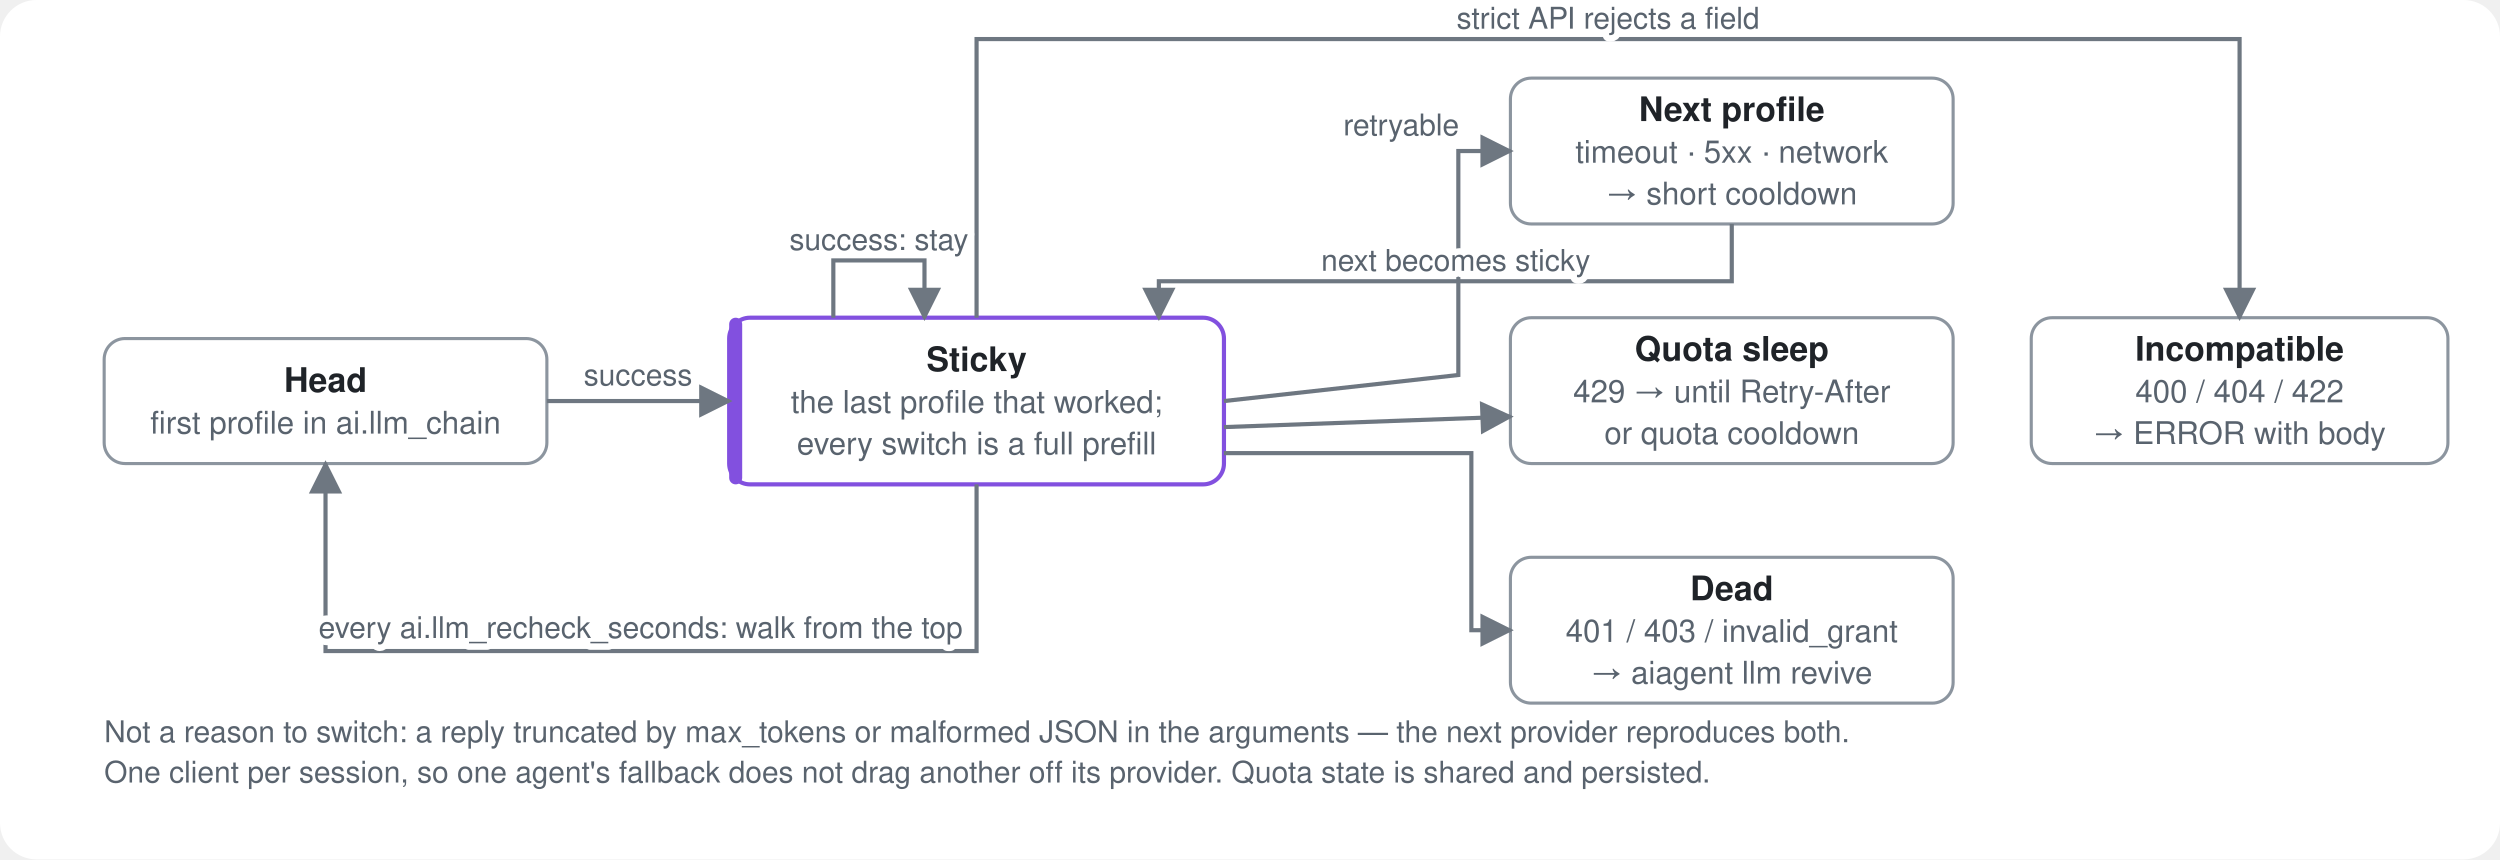
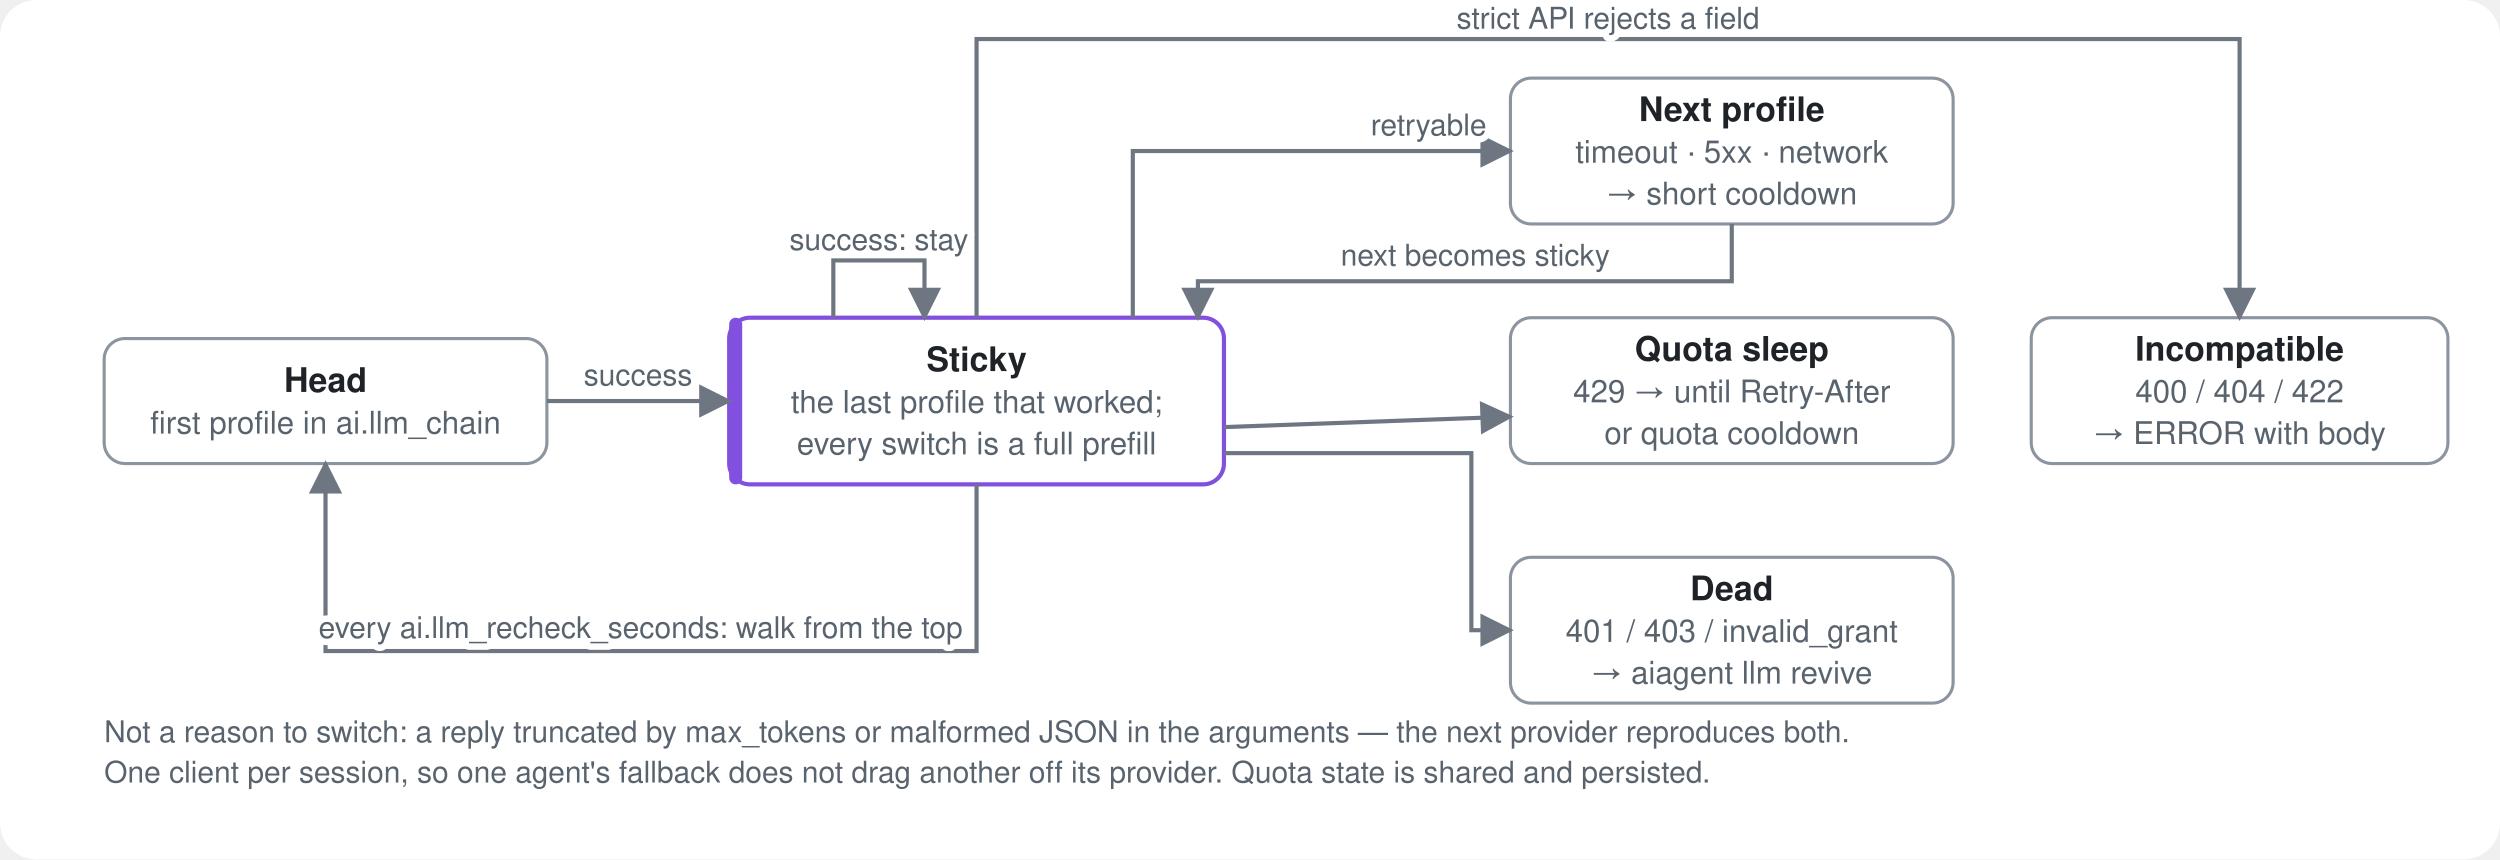
<svg xmlns="http://www.w3.org/2000/svg" width="960" height="330" viewBox="0 0 960 330" font-family="-apple-system, BlinkMacSystemFont, 'Segoe UI', Helvetica, Arial, 'Noto Sans', sans-serif">
  <defs>
    <marker id="head" viewBox="0 0 10 10" refX="9" refY="5" markerWidth="8" markerHeight="8" orient="auto-start-reverse">
      <path d="M 0 0 L 10 5 L 0 10 z" fill="#6e7781" />
    </marker>
    <marker id="tailhead" viewBox="0 0 10 10" refX="1" refY="5" markerWidth="8" markerHeight="8" orient="auto-start-reverse">
      <path d="M 10 0 L 0 5 L 10 10 z" fill="#6e7781" />
    </marker>
  </defs>
  <rect width="960" height="330" rx="14" fill="#ffffff" />
  <rect x="40" y="130" width="170" height="48" rx="8" fill="#ffffff" stroke="#8c959f" stroke-width="1.2" />
  <text x="125.0" y="150.5" text-anchor="middle" font-family="-apple-system, BlinkMacSystemFont, 'Segoe UI', Helvetica, Arial, 'Noto Sans', sans-serif" font-size="13" font-weight="700" fill="#1f2328">Head</text>
  <text x="125.0" y="166.5" text-anchor="middle" font-family="-apple-system, BlinkMacSystemFont, 'Segoe UI', Helvetica, Arial, 'Noto Sans', sans-serif" font-size="12" fill="#59636e">first profile in ai.llm_chain</text>
  <rect x="280" y="122" width="190" height="64" rx="8" fill="#ffffff" stroke="#8250df" stroke-width="1.6" />
  <rect x="280" y="122" width="5" height="64" rx="2.5" fill="#8250df" />
  <text x="375.0" y="142.5" text-anchor="middle" font-family="-apple-system, BlinkMacSystemFont, 'Segoe UI', Helvetica, Arial, 'Noto Sans', sans-serif" font-size="13" font-weight="700" fill="#1f2328">Sticky</text>
  <text x="375.0" y="158.5" text-anchor="middle" font-family="-apple-system, BlinkMacSystemFont, 'Segoe UI', Helvetica, Arial, 'Noto Sans', sans-serif" font-size="12" fill="#59636e">the last profile that worked;</text>
  <text x="375.0" y="174.5" text-anchor="middle" font-family="-apple-system, BlinkMacSystemFont, 'Segoe UI', Helvetica, Arial, 'Noto Sans', sans-serif" font-size="12" fill="#59636e">every switch is a full prefill</text>
  <rect x="580" y="30" width="170" height="56" rx="8" fill="#ffffff" stroke="#8c959f" stroke-width="1.2" />
  <text x="665.0" y="46.5" text-anchor="middle" font-family="-apple-system, BlinkMacSystemFont, 'Segoe UI', Helvetica, Arial, 'Noto Sans', sans-serif" font-size="13" font-weight="700" fill="#1f2328">Next profile</text>
  <text x="665.0" y="62.5" text-anchor="middle" font-family="-apple-system, BlinkMacSystemFont, 'Segoe UI', Helvetica, Arial, 'Noto Sans', sans-serif" font-size="12" fill="#59636e">timeout · 5xx · network</text>
  <text x="665.0" y="78.5" text-anchor="middle" font-family="-apple-system, BlinkMacSystemFont, 'Segoe UI', Helvetica, Arial, 'Noto Sans', sans-serif" font-size="12" fill="#59636e">→ short cooldown</text>
  <rect x="580" y="122" width="170" height="56" rx="8" fill="#ffffff" stroke="#8c959f" stroke-width="1.2" />
  <text x="665.0" y="138.5" text-anchor="middle" font-family="-apple-system, BlinkMacSystemFont, 'Segoe UI', Helvetica, Arial, 'Noto Sans', sans-serif" font-size="13" font-weight="700" fill="#1f2328">Quota sleep</text>
  <text x="665.0" y="154.5" text-anchor="middle" font-family="-apple-system, BlinkMacSystemFont, 'Segoe UI', Helvetica, Arial, 'Noto Sans', sans-serif" font-size="12" fill="#59636e">429 → until Retry-After</text>
  <text x="665.0" y="170.5" text-anchor="middle" font-family="-apple-system, BlinkMacSystemFont, 'Segoe UI', Helvetica, Arial, 'Noto Sans', sans-serif" font-size="12" fill="#59636e">or quota cooldown</text>
  <rect x="580" y="214" width="170" height="56" rx="8" fill="#ffffff" stroke="#8c959f" stroke-width="1.2" />
  <text x="665.0" y="230.5" text-anchor="middle" font-family="-apple-system, BlinkMacSystemFont, 'Segoe UI', Helvetica, Arial, 'Noto Sans', sans-serif" font-size="13" font-weight="700" fill="#1f2328">Dead</text>
  <text x="665.0" y="246.5" text-anchor="middle" font-family="-apple-system, BlinkMacSystemFont, 'Segoe UI', Helvetica, Arial, 'Noto Sans', sans-serif" font-size="12" fill="#59636e">401 / 403 / invalid_grant</text>
  <text x="665.0" y="262.5" text-anchor="middle" font-family="-apple-system, BlinkMacSystemFont, 'Segoe UI', Helvetica, Arial, 'Noto Sans', sans-serif" font-size="12" fill="#59636e">→ aiagent llm revive</text>
  <rect x="780" y="122" width="160" height="56" rx="8" fill="#ffffff" stroke="#8c959f" stroke-width="1.2" />
  <text x="860.0" y="138.5" text-anchor="middle" font-family="-apple-system, BlinkMacSystemFont, 'Segoe UI', Helvetica, Arial, 'Noto Sans', sans-serif" font-size="13" font-weight="700" fill="#1f2328">Incompatible</text>
  <text x="860.0" y="154.5" text-anchor="middle" font-family="-apple-system, BlinkMacSystemFont, 'Segoe UI', Helvetica, Arial, 'Noto Sans', sans-serif" font-size="12" fill="#59636e">400 / 404 / 422</text>
  <text x="860.0" y="170.5" text-anchor="middle" font-family="-apple-system, BlinkMacSystemFont, 'Segoe UI', Helvetica, Arial, 'Noto Sans', sans-serif" font-size="12" fill="#59636e">→ ERROR with body</text>
  <path d="M 210.0 154.0 L 280.0 154.0" fill="none" stroke="#6e7781" stroke-width="1.6" marker-end="url(#head)" />
  <text x="245.0" y="148.0" text-anchor="middle" font-family="-apple-system, BlinkMacSystemFont, 'Segoe UI', Helvetica, Arial, 'Noto Sans', sans-serif" font-size="11.5" fill="none" stroke="#ffffff" stroke-width="5" stroke-linejoin="round">success</text>
  <text x="245.0" y="148.0" text-anchor="middle" font-family="-apple-system, BlinkMacSystemFont, 'Segoe UI', Helvetica, Arial, 'Noto Sans', sans-serif" font-size="11.5" fill="#59636e">success</text>
-   <path d="M 470.0 154.0 L 560.0 144.0 L 560.0 58.0 L 580.0 58.0" fill="none" stroke="#6e7781" stroke-width="1.6" marker-end="url(#head)" />
-   <text x="560.3" y="52.0" text-anchor="end" font-family="-apple-system, BlinkMacSystemFont, 'Segoe UI', Helvetica, Arial, 'Noto Sans', sans-serif" font-size="11.5" fill="none" stroke="#ffffff" stroke-width="5" stroke-linejoin="round">retryable</text>
-   <text x="560.3" y="52.0" text-anchor="end" font-family="-apple-system, BlinkMacSystemFont, 'Segoe UI', Helvetica, Arial, 'Noto Sans', sans-serif" font-size="11.5" fill="#59636e">retryable</text>
+   <path d="M 435.0 122.0 L 435.0 58.0 L 580.0 58.0" fill="none" stroke="#6e7781" stroke-width="1.6" marker-end="url(#head)" />
+   <text x="548.6" y="52.0" text-anchor="middle" font-family="-apple-system, BlinkMacSystemFont, 'Segoe UI', Helvetica, Arial, 'Noto Sans', sans-serif" font-size="11.5" fill="none" stroke="#ffffff" stroke-width="5" stroke-linejoin="round">retryable</text>
+   <text x="548.6" y="52.0" text-anchor="middle" font-family="-apple-system, BlinkMacSystemFont, 'Segoe UI', Helvetica, Arial, 'Noto Sans', sans-serif" font-size="11.5" fill="#59636e">retryable</text>
  <path d="M 470.0 164.0 L 580.0 160.0" fill="none" stroke="#6e7781" stroke-width="1.6" marker-end="url(#head)" />
  <path d="M 470.0 174.0 L 565.0 174.0 L 565.0 242.0 L 580.0 242.0" fill="none" stroke="#6e7781" stroke-width="1.6" marker-end="url(#head)" />
  <path d="M 375.0 122.0 L 375.0 15.0 L 860.0 15.0 L 860.0 122.0" fill="none" stroke="#6e7781" stroke-width="1.6" marker-end="url(#head)" />
  <text x="617.5" y="11.0" text-anchor="middle" font-family="-apple-system, BlinkMacSystemFont, 'Segoe UI', Helvetica, Arial, 'Noto Sans', sans-serif" font-size="11.5" fill="none" stroke="#ffffff" stroke-width="5" stroke-linejoin="round">strict API rejects a field</text>
  <text x="617.5" y="11.0" text-anchor="middle" font-family="-apple-system, BlinkMacSystemFont, 'Segoe UI', Helvetica, Arial, 'Noto Sans', sans-serif" font-size="11.5" fill="#59636e">strict API rejects a field</text>
-   <path d="M 665.0 86.0 L 665.0 108.0 L 445.0 108.0 L 445.0 122.0" fill="none" stroke="#6e7781" stroke-width="1.6" marker-end="url(#head)" />
-   <text x="559.0" y="104.0" text-anchor="middle" font-family="-apple-system, BlinkMacSystemFont, 'Segoe UI', Helvetica, Arial, 'Noto Sans', sans-serif" font-size="11.5" fill="none" stroke="#ffffff" stroke-width="5" stroke-linejoin="round">next becomes sticky</text>
-   <text x="559.0" y="104.0" text-anchor="middle" font-family="-apple-system, BlinkMacSystemFont, 'Segoe UI', Helvetica, Arial, 'Noto Sans', sans-serif" font-size="11.5" fill="#59636e">next becomes sticky</text>
+   <path d="M 665.0 86.0 L 665.0 108.0 L 460.0 108.0 L 460.0 122.0" fill="none" stroke="#6e7781" stroke-width="1.6" marker-end="url(#head)" />
+   <text x="566.5" y="102.0" text-anchor="middle" font-family="-apple-system, BlinkMacSystemFont, 'Segoe UI', Helvetica, Arial, 'Noto Sans', sans-serif" font-size="11.5" fill="none" stroke="#ffffff" stroke-width="5" stroke-linejoin="round">next becomes sticky</text>
+   <text x="566.5" y="102.0" text-anchor="middle" font-family="-apple-system, BlinkMacSystemFont, 'Segoe UI', Helvetica, Arial, 'Noto Sans', sans-serif" font-size="11.5" fill="#59636e">next becomes sticky</text>
  <path d="M 375.0 186.0 L 375.0 250.0 L 125.0 250.0 L 125.0 178.0" fill="none" stroke="#6e7781" stroke-width="1.6" marker-end="url(#head)" />
  <text x="246.0" y="245.0" text-anchor="middle" font-family="-apple-system, BlinkMacSystemFont, 'Segoe UI', Helvetica, Arial, 'Noto Sans', sans-serif" font-size="11.5" fill="none" stroke="#ffffff" stroke-width="5" stroke-linejoin="round">every ai.llm_recheck_seconds: walk from the top</text>
  <text x="246.0" y="245.0" text-anchor="middle" font-family="-apple-system, BlinkMacSystemFont, 'Segoe UI', Helvetica, Arial, 'Noto Sans', sans-serif" font-size="11.5" fill="#59636e">every ai.llm_recheck_seconds: walk from the top</text>
  <path d="M 320.0 122.0 L 320.0 100.0 L 355.0 100.0 L 355.0 122.0" fill="none" stroke="#6e7781" stroke-width="1.6" marker-end="url(#head)" />
  <text x="337.5" y="96.0" text-anchor="middle" font-family="-apple-system, BlinkMacSystemFont, 'Segoe UI', Helvetica, Arial, 'Noto Sans', sans-serif" font-size="11.5" fill="none" stroke="#ffffff" stroke-width="5" stroke-linejoin="round">success: stay</text>
  <text x="337.5" y="96.0" text-anchor="middle" font-family="-apple-system, BlinkMacSystemFont, 'Segoe UI', Helvetica, Arial, 'Noto Sans', sans-serif" font-size="11.5" fill="#59636e">success: stay</text>
-   <text x="40" y="285.0" font-family="-apple-system, BlinkMacSystemFont, 'Segoe UI', Helvetica, Arial, 'Noto Sans', sans-serif" font-size="11.5" fill="#59636e">Not a reason to switch: a reply truncated by max_tokens or malformed JSON in the arguments — the next provider reproduces both.</text>
-   <text x="40" y="300.5" font-family="-apple-system, BlinkMacSystemFont, 'Segoe UI', Helvetica, Arial, 'Noto Sans', sans-serif" font-size="11.5" fill="#59636e">One client per session, so one agent's fallback does not drag another off its provider. Quota state is shared and persisted.</text>
+   <text x="40.0" y="285.0" text-anchor="start" font-family="-apple-system, BlinkMacSystemFont, 'Segoe UI', Helvetica, Arial, 'Noto Sans', sans-serif" font-size="11.5" fill="#59636e">Not a reason to switch: a reply truncated by max_tokens or malformed JSON in the arguments — the next provider reproduces both.</text>
+   <text x="40.0" y="300.5" text-anchor="start" font-family="-apple-system, BlinkMacSystemFont, 'Segoe UI', Helvetica, Arial, 'Noto Sans', sans-serif" font-size="11.5" fill="#59636e">One client per session, so one agent's fallback does not drag another off its provider. Quota state is shared and persisted.</text>
</svg>
